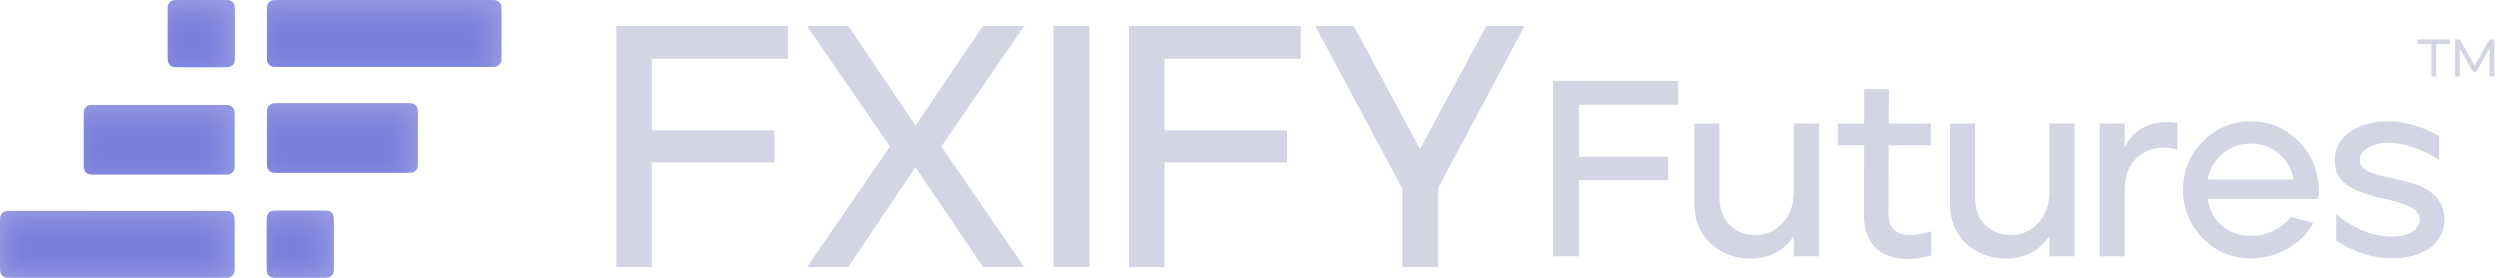
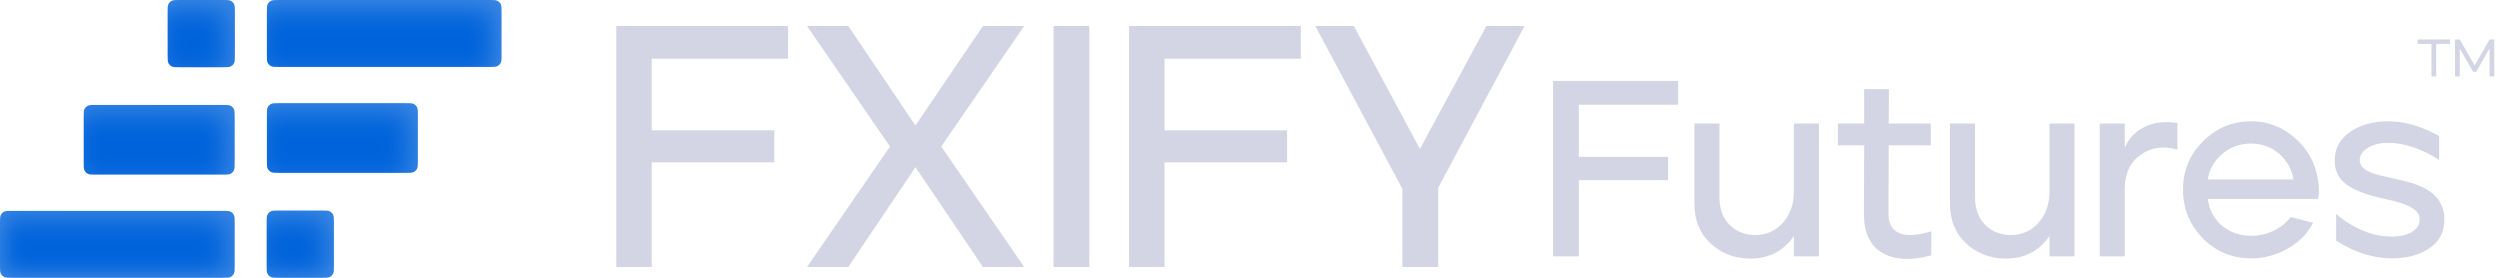
<svg xmlns="http://www.w3.org/2000/svg" width="144" height="16" viewBox="0 0 144 16" fill="none">
  <g filter="url(#filter0_i_6184_13986)">
-     <path d="M15.359 15.307C15.359 15.55 15.359 15.671 15.407 15.764C15.448 15.845 15.514 15.911 15.596 15.953C15.688 16 15.81 16 16.052 16H18.541C18.783 16 18.904 16 18.997 15.953C19.078 15.911 19.145 15.845 19.186 15.764C19.233 15.671 19.233 15.55 19.233 15.307V12.82C19.233 12.577 19.233 12.456 19.186 12.363C19.145 12.282 19.078 12.216 18.997 12.174C18.904 12.127 18.783 12.127 18.541 12.127H16.052C15.81 12.127 15.688 12.127 15.596 12.174C15.514 12.216 15.448 12.282 15.407 12.363C15.359 12.456 15.359 12.577 15.359 12.82V15.307ZM0 15.307C0 15.55 0 15.671 0.047 15.764C0.089 15.845 0.155 15.911 0.236 15.953C0.329 16 0.45 16 0.693 16H12.825C13.067 16 13.188 16 13.281 15.953C13.363 15.911 13.429 15.845 13.47 15.764C13.518 15.671 13.518 15.55 13.518 15.307V12.838C13.518 12.595 13.518 12.474 13.47 12.381C13.429 12.3 13.363 12.233 13.281 12.192C13.188 12.145 13.067 12.145 12.825 12.145H0.693C0.45 12.145 0.329 12.145 0.236 12.192C0.155 12.233 0.089 12.3 0.047 12.381C0 12.474 0 12.595 0 12.838V15.307ZM4.82 9.365C4.82 9.607 4.82 9.729 4.868 9.821C4.909 9.903 4.975 9.969 5.057 10.01C5.149 10.058 5.271 10.058 5.513 10.058H12.824C13.066 10.058 13.188 10.058 13.28 10.01C13.362 9.969 13.428 9.903 13.469 9.821C13.517 9.729 13.517 9.607 13.517 9.365V6.737C13.517 6.494 13.517 6.373 13.469 6.28C13.428 6.199 13.362 6.133 13.28 6.091C13.188 6.044 13.066 6.044 12.824 6.044H5.513C5.271 6.044 5.149 6.044 5.057 6.091C4.975 6.133 4.909 6.199 4.868 6.28C4.82 6.373 4.82 6.494 4.82 6.737V9.365ZM15.373 9.263C15.373 9.506 15.373 9.627 15.42 9.72C15.462 9.801 15.528 9.867 15.61 9.909C15.702 9.956 15.823 9.956 16.066 9.956H23.376C23.619 9.956 23.74 9.956 23.833 9.909C23.914 9.867 23.981 9.801 24.022 9.72C24.069 9.627 24.069 9.506 24.069 9.263V6.635C24.069 6.393 24.069 6.271 24.022 6.179C23.981 6.097 23.914 6.031 23.833 5.99C23.74 5.942 23.619 5.942 23.376 5.942H16.066C15.823 5.942 15.702 5.942 15.61 5.99C15.528 6.031 15.462 6.097 15.42 6.179C15.373 6.271 15.373 6.393 15.373 6.635V9.263ZM9.655 3.18C9.655 3.423 9.655 3.544 9.702 3.637C9.744 3.718 9.81 3.784 9.892 3.826C9.984 3.873 10.106 3.873 10.348 3.873H12.836C13.079 3.873 13.2 3.873 13.293 3.826C13.374 3.784 13.441 3.718 13.482 3.637C13.529 3.544 13.529 3.423 13.529 3.18V0.693C13.529 0.45 13.529 0.329 13.482 0.236C13.441 0.155 13.374 0.089 13.293 0.047C13.2 0 13.079 0 12.836 0H10.348C10.106 0 9.984 0 9.892 0.047C9.81 0.089 9.744 0.155 9.702 0.236C9.655 0.329 9.655 0.45 9.655 0.693V3.18ZM15.372 3.163C15.372 3.405 15.372 3.526 15.419 3.619C15.461 3.7 15.527 3.767 15.608 3.808C15.701 3.855 15.822 3.855 16.065 3.855H28.197C28.439 3.855 28.561 3.855 28.653 3.808C28.735 3.767 28.801 3.7 28.842 3.619C28.89 3.526 28.89 3.405 28.89 3.163V0.693C28.89 0.45 28.89 0.329 28.842 0.236C28.801 0.155 28.735 0.089 28.653 0.047C28.561 0 28.439 0 28.197 0H16.065C15.822 0 15.701 0 15.608 0.047C15.527 0.089 15.461 0.155 15.419 0.236C15.372 0.329 15.372 0.45 15.372 0.693V3.163Z" fill="#7A7FDC" />
+     <path d="M15.359 15.307C15.359 15.55 15.359 15.671 15.407 15.764C15.448 15.845 15.514 15.911 15.596 15.953C15.688 16 15.81 16 16.052 16H18.541C18.783 16 18.904 16 18.997 15.953C19.078 15.911 19.145 15.845 19.186 15.764C19.233 15.671 19.233 15.55 19.233 15.307V12.82C19.233 12.577 19.233 12.456 19.186 12.363C19.145 12.282 19.078 12.216 18.997 12.174C18.904 12.127 18.783 12.127 18.541 12.127H16.052C15.81 12.127 15.688 12.127 15.596 12.174C15.514 12.216 15.448 12.282 15.407 12.363C15.359 12.456 15.359 12.577 15.359 12.82V15.307ZM0 15.307C0 15.55 0 15.671 0.047 15.764C0.089 15.845 0.155 15.911 0.236 15.953C0.329 16 0.45 16 0.693 16H12.825C13.067 16 13.188 16 13.281 15.953C13.363 15.911 13.429 15.845 13.47 15.764C13.518 15.671 13.518 15.55 13.518 15.307V12.838C13.518 12.595 13.518 12.474 13.47 12.381C13.429 12.3 13.363 12.233 13.281 12.192C13.188 12.145 13.067 12.145 12.825 12.145H0.693C0.45 12.145 0.329 12.145 0.236 12.192C0.155 12.233 0.089 12.3 0.047 12.381C0 12.474 0 12.595 0 12.838V15.307ZM4.82 9.365C4.82 9.607 4.82 9.729 4.868 9.821C4.909 9.903 4.975 9.969 5.057 10.01C5.149 10.058 5.271 10.058 5.513 10.058H12.824C13.066 10.058 13.188 10.058 13.28 10.01C13.362 9.969 13.428 9.903 13.469 9.821C13.517 9.729 13.517 9.607 13.517 9.365V6.737C13.517 6.494 13.517 6.373 13.469 6.28C13.428 6.199 13.362 6.133 13.28 6.091C13.188 6.044 13.066 6.044 12.824 6.044H5.513C5.271 6.044 5.149 6.044 5.057 6.091C4.975 6.133 4.909 6.199 4.868 6.28C4.82 6.373 4.82 6.494 4.82 6.737V9.365ZM15.373 9.263C15.373 9.506 15.373 9.627 15.42 9.72C15.462 9.801 15.528 9.867 15.61 9.909C15.702 9.956 15.823 9.956 16.066 9.956H23.376C23.619 9.956 23.74 9.956 23.833 9.909C23.914 9.867 23.981 9.801 24.022 9.72C24.069 9.627 24.069 9.506 24.069 9.263V6.635C24.069 6.393 24.069 6.271 24.022 6.179C23.981 6.097 23.914 6.031 23.833 5.99C23.74 5.942 23.619 5.942 23.376 5.942H16.066C15.823 5.942 15.702 5.942 15.61 5.99C15.528 6.031 15.462 6.097 15.42 6.179C15.373 6.271 15.373 6.393 15.373 6.635V9.263ZM9.655 3.18C9.655 3.423 9.655 3.544 9.702 3.637C9.744 3.718 9.81 3.784 9.892 3.826C9.984 3.873 10.106 3.873 10.348 3.873H12.836C13.079 3.873 13.2 3.873 13.293 3.826C13.374 3.784 13.441 3.718 13.482 3.637C13.529 3.544 13.529 3.423 13.529 3.18V0.693C13.529 0.45 13.529 0.329 13.482 0.236C13.441 0.155 13.374 0.089 13.293 0.047C13.2 0 13.079 0 12.836 0H10.348C10.106 0 9.984 0 9.892 0.047C9.81 0.089 9.744 0.155 9.702 0.236C9.655 0.329 9.655 0.45 9.655 0.693V3.18ZM15.372 3.163C15.372 3.405 15.372 3.526 15.419 3.619C15.461 3.7 15.527 3.767 15.608 3.808C15.701 3.855 15.822 3.855 16.065 3.855H28.197C28.439 3.855 28.561 3.855 28.653 3.808C28.735 3.767 28.801 3.7 28.842 3.619C28.89 3.526 28.89 3.405 28.89 3.163V0.693C28.89 0.45 28.89 0.329 28.842 0.236C28.801 0.155 28.735 0.089 28.653 0.047C28.561 0 28.439 0 28.197 0H16.065C15.822 0 15.701 0 15.608 0.047C15.527 0.089 15.461 0.155 15.419 0.236C15.372 0.329 15.372 0.45 15.372 0.693V3.163Z" fill="#0063DB" />
  </g>
  <path d="M35.498 15.379V1.499H45.393V3.383H37.541V7.507H44.6V9.351H37.541V15.379H35.498ZM46.483 15.379L51.262 8.439L46.483 1.499H48.863L52.73 7.229L56.616 1.499H58.995L54.217 8.439L58.995 15.379H56.616L52.73 9.629L48.863 15.379H46.483ZM60.684 15.379V1.499H62.747V15.379H60.684ZM65.033 15.379V1.499H74.928V3.383H67.076V7.507H74.135V9.351H67.076V15.379H65.033ZM80.777 15.379V10.878L75.761 1.499H77.981L81.788 8.578L85.615 1.499H87.816L82.84 10.818V15.379H80.777Z" fill="#D3D5E5" />
  <path d="M89.457 14.765V4.662H96.659V6.033H90.944V9.035H96.082V10.377H90.944V14.765H89.457ZM100.816 14.895C99.94 14.895 99.185 14.611 98.55 14.043C97.915 13.466 97.597 12.706 97.597 11.763V7.116H99.04V11.359C99.04 12.033 99.238 12.566 99.632 12.961C100.036 13.346 100.522 13.538 101.09 13.538C101.744 13.538 102.278 13.303 102.692 12.831C103.115 12.36 103.327 11.763 103.327 11.041V7.116H104.77V14.765H103.327V13.596C102.731 14.462 101.893 14.895 100.816 14.895ZM111.244 14.707C110.07 15.025 109.127 14.977 108.415 14.563C107.713 14.149 107.361 13.408 107.361 12.34L107.376 8.371H105.86V7.116H107.376V5.138H108.805L108.79 7.116H111.215V8.371H108.79L108.776 12.326C108.776 12.865 108.978 13.23 109.382 13.423C109.796 13.606 110.416 13.572 111.244 13.322V14.707ZM115.538 14.895C114.662 14.895 113.907 14.611 113.272 14.043C112.637 13.466 112.319 12.706 112.319 11.763V7.116H113.763V11.359C113.763 12.033 113.96 12.566 114.354 12.961C114.759 13.346 115.244 13.538 115.812 13.538C116.466 13.538 117 13.303 117.414 12.831C117.838 12.36 118.049 11.763 118.049 11.041V7.116H119.492V14.765H118.049V13.596C117.453 14.462 116.616 14.895 115.538 14.895ZM120.943 14.765V7.116H122.387V8.501C122.617 7.972 122.993 7.578 123.512 7.318C124.041 7.048 124.677 6.971 125.417 7.087V8.617C124.609 8.386 123.902 8.487 123.296 8.92C122.69 9.353 122.387 10.012 122.387 10.897V14.765H120.943ZM129.667 14.881C128.57 14.881 127.641 14.496 126.881 13.726C126.121 12.947 125.741 12.013 125.741 10.926C125.741 9.829 126.126 8.901 126.896 8.14C127.665 7.371 128.589 6.986 129.667 6.986C130.629 6.986 131.471 7.308 132.193 7.953C132.924 8.588 133.362 9.377 133.506 10.32C133.592 10.753 133.597 11.133 133.52 11.46H127.17C127.256 12.105 127.531 12.62 127.993 13.004C128.464 13.389 129.022 13.582 129.667 13.582C130.119 13.582 130.547 13.485 130.951 13.293C131.355 13.101 131.687 12.836 131.947 12.499L133.232 12.831C132.924 13.447 132.438 13.943 131.774 14.318C131.11 14.693 130.408 14.881 129.667 14.881ZM127.17 10.334H132.106C132.01 9.747 131.735 9.257 131.283 8.862C130.831 8.468 130.287 8.27 129.652 8.27C129.008 8.27 128.454 8.472 127.993 8.877C127.531 9.271 127.256 9.757 127.17 10.334ZM137.782 14.881C136.694 14.881 135.622 14.539 134.563 13.856V12.312C134.91 12.648 135.376 12.951 135.963 13.221C136.55 13.49 137.152 13.625 137.767 13.625C138.268 13.625 138.662 13.534 138.951 13.351C139.239 13.158 139.379 12.913 139.369 12.615C139.369 12.355 139.211 12.133 138.893 11.951C138.585 11.768 138.056 11.6 137.305 11.446C136.343 11.234 135.631 10.964 135.169 10.637C134.708 10.301 134.477 9.839 134.477 9.252C134.477 8.549 134.775 7.996 135.371 7.592C135.978 7.188 136.699 6.986 137.536 6.986C138.508 6.986 139.494 7.27 140.495 7.837V9.208C139.456 8.554 138.47 8.227 137.536 8.227C137.094 8.227 136.714 8.323 136.396 8.516C136.079 8.699 135.92 8.939 135.92 9.237C135.92 9.555 136.165 9.8 136.656 9.973C136.887 10.06 137.392 10.185 138.171 10.349C139.124 10.551 139.798 10.839 140.192 11.215C140.596 11.59 140.798 12.057 140.798 12.615C140.798 13.355 140.51 13.918 139.932 14.303C139.355 14.688 138.638 14.881 137.782 14.881Z" fill="#D3D5E5" />
  <path d="M140.052 2.529H139.256V2.274H141.122V2.529H140.326V4.401H140.052V2.529ZM141.684 4.401H141.411V2.274H141.684L142.541 3.769L143.395 2.274H143.669V4.401H143.395V2.794L142.63 4.137H142.45L141.684 2.797V4.401Z" fill="#D3D5E5" />
  <defs>
    <filter id="filter0_i_6184_13986" x="-0.492" y="0" width="29.382" height="16.492" filterUnits="userSpaceOnUse" color-interpolation-filters="sRGB">
      <feFlood flood-opacity="0" result="BackgroundImageFix" />
      <feBlend mode="normal" in="SourceGraphic" in2="BackgroundImageFix" result="shape" />
      <feColorMatrix in="SourceAlpha" type="matrix" values="0 0 0 0 0 0 0 0 0 0 0 0 0 0 0 0 0 0 127 0" result="hardAlpha" />
      <feOffset dx="-0.492" dy="0.492" />
      <feGaussianBlur stdDeviation="0.739" />
      <feComposite in2="hardAlpha" operator="arithmetic" k2="-1" k3="1" />
      <feColorMatrix type="matrix" values="0 0 0 0 1 0 0 0 0 1 0 0 0 0 1 0 0 0 0.23 0" />
      <feBlend mode="normal" in2="shape" result="effect1_innerShadow_6184_13986" />
    </filter>
  </defs>
</svg>
